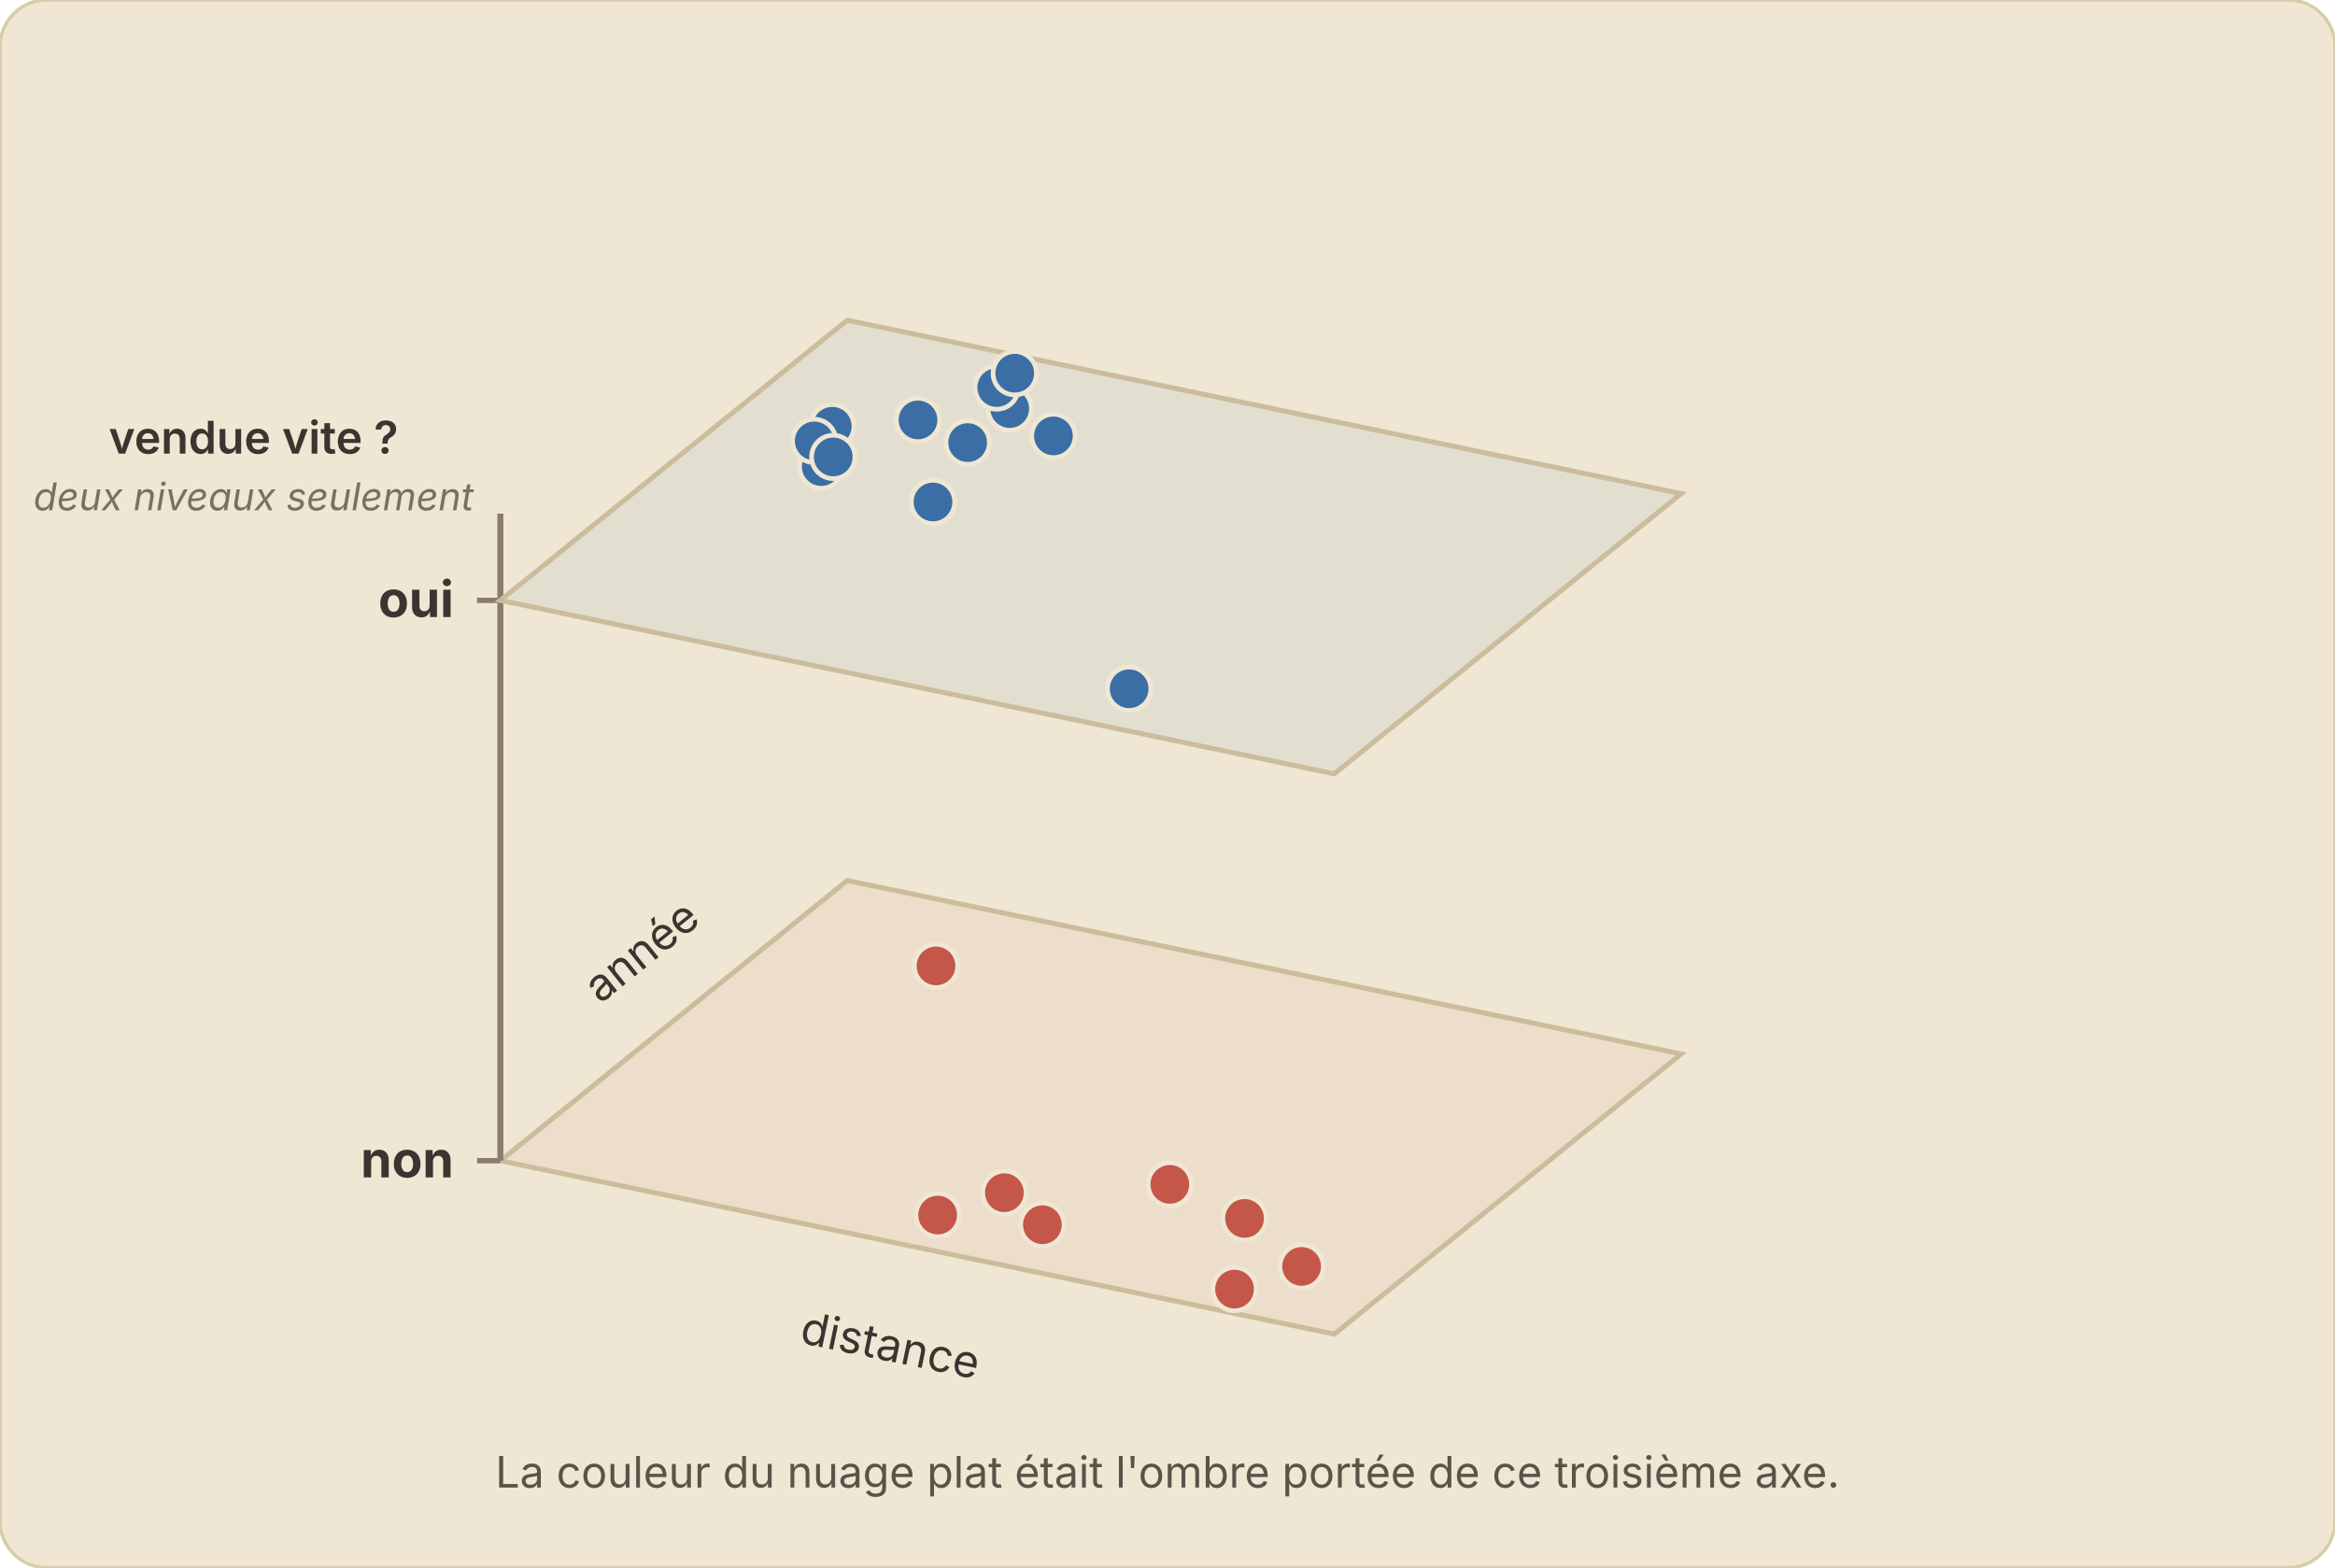
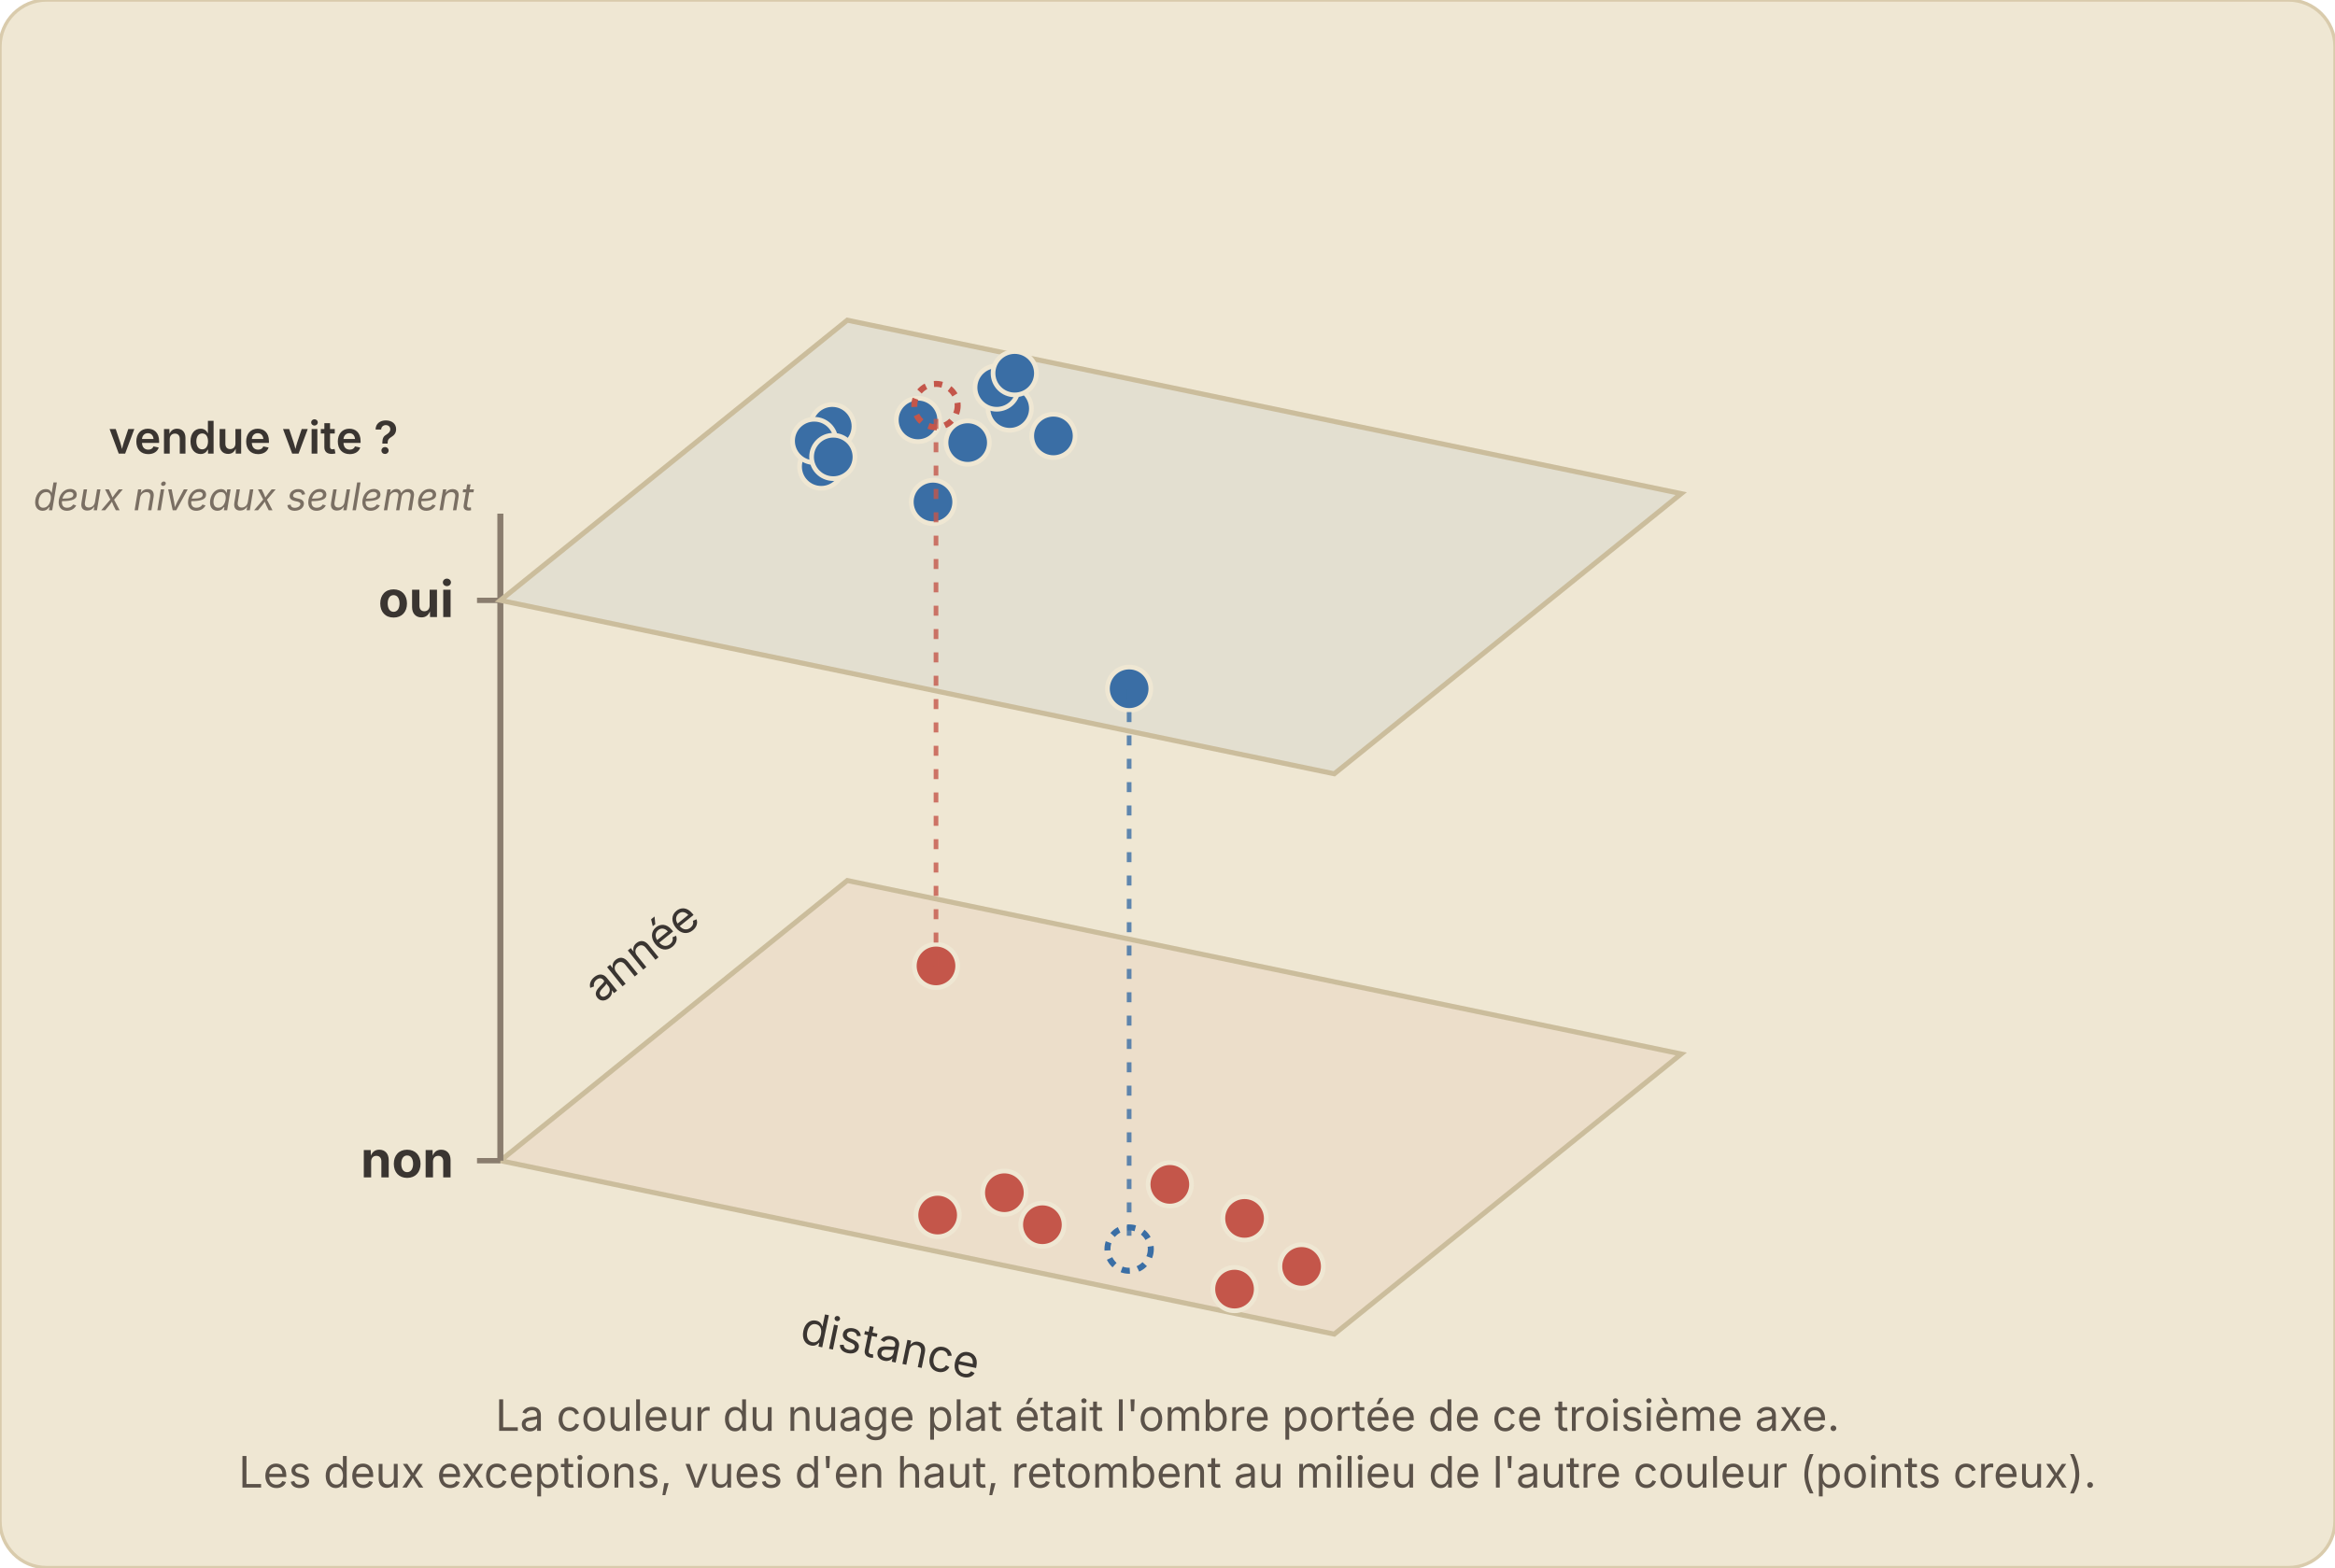
<svg xmlns="http://www.w3.org/2000/svg" viewBox="0 0 700 470" role="img" font-family="system-ui, -apple-system, sans-serif">
  <rect x="0" y="0" width="700" height="470" rx="14" fill="#efe7d3" stroke="#d9cbac" />
  <polygon points="150.0,348.0 400.0,400.0 504.0,316.0 254.0,264.0" fill="rgba(196,86,74,0.07)" stroke="#cbbd9c" stroke-width="1.5" />
  <g fill="#c4564a" stroke="#efe7d3" stroke-width="1.4">
    <circle cx="312.5" cy="367.2" r="6.5" />
    <circle cx="373.1" cy="365.3" r="6.5" />
    <circle cx="301.1" cy="357.6" r="6.5" />
    <circle cx="370.1" cy="386.5" r="6.5" />
    <circle cx="280.6" cy="289.6" r="6.5" />
    <circle cx="350.7" cy="355.1" r="6.5" />
    <circle cx="281.1" cy="364.3" r="6.5" />
    <circle cx="390.2" cy="379.7" r="6.5" />
  </g>
  <line x1="150.0" y1="348.0" x2="150.0" y2="154.0" stroke="#8a7d6e" stroke-width="1.8" />
  <line x1="143.0" y1="348.0" x2="150.0" y2="348.0" stroke="#8a7d6e" stroke-width="1.6" />
  <text x="136.0" y="353.0" font-size="15" fill="#3a3531" text-anchor="end" font-weight="700">non</text>
  <line x1="143.0" y1="180.0" x2="150.0" y2="180.0" stroke="#8a7d6e" stroke-width="1.6" />
  <text x="136.0" y="185.0" font-size="15" fill="#3a3531" text-anchor="end" font-weight="700">oui</text>
  <text x="76.0" y="136.0" font-size="13.5" fill="#3a3531" text-anchor="middle" font-weight="600">vendue vite ?</text>
  <text x="76.0" y="153.0" font-size="11.5" fill="#7a6f63" text-anchor="middle" font-style="italic">deux niveaux seulement</text>
  <polygon points="150.0,180.0 400.0,232.0 504.0,148.0 254.0,96.0" fill="rgba(58,110,165,0.07)" stroke="#cbbd9c" stroke-width="1.5" />
  <g fill="#3a6ea5" stroke="#efe7d3" stroke-width="1.4">
    <circle cx="246.2" cy="139.9" r="6.5" />
    <circle cx="302.7" cy="122.5" r="6.5" />
    <circle cx="249.5" cy="127.8" r="6.5" />
    <circle cx="338.5" cy="206.5" r="6.5" />
    <circle cx="298.8" cy="116.2" r="6.5" />
    <circle cx="279.7" cy="150.5" r="6.5" />
    <circle cx="275.2" cy="125.9" r="6.5" />
    <circle cx="244.1" cy="132.2" r="6.5" />
    <circle cx="315.8" cy="130.7" r="6.5" />
    <circle cx="304.2" cy="111.9" r="6.5" />
    <circle cx="249.8" cy="137.0" r="6.5" />
    <circle cx="290.1" cy="132.7" r="6.5" />
  </g>
+   <line x1="338.5" y1="206.5" x2="338.5" y2="374.5" stroke="#3a6ea5" stroke-width="1.4" stroke-dasharray="3 4" opacity="0.8" />
+   <circle cx="338.5" cy="374.5" r="6.5" fill="none" stroke="#3a6ea5" stroke-width="1.8" stroke-dasharray="2.5 2.5" />
+   <line x1="280.6" y1="289.6" x2="280.6" y2="121.6" stroke="#c4564a" stroke-width="1.4" stroke-dasharray="3 4" opacity="0.8" />
+   <circle cx="280.6" cy="121.6" r="6.5" fill="none" stroke="#c4564a" stroke-width="1.8" stroke-dasharray="2.5 2.5" />
  <text x="266.0" y="408.0" font-size="13.5" fill="#3a3531" text-anchor="middle" transform="rotate(11.7 266.0 408.0)">distance</text>
  <text x="195.2" y="288.8" font-size="13.5" fill="#3a3531" text-anchor="middle" transform="rotate(-38.9 195.2 288.8)">année</text>
-   <text x="350" y="446" font-size="13" fill="#5b5249" text-anchor="middle">La couleur du nuage plat était l'ombre portée de ce troisième axe.</text>
+   <text x="350" y="429" font-size="13" fill="#5b5249" text-anchor="middle">La couleur du nuage plat était l'ombre portée de ce troisième axe.</text>
+   <text x="350" y="446" font-size="13" fill="#5b5249" text-anchor="middle">Les deux exceptions, vues d'en haut, retombent au milieu de l'autre couleur (points creux).</text>
</svg>
